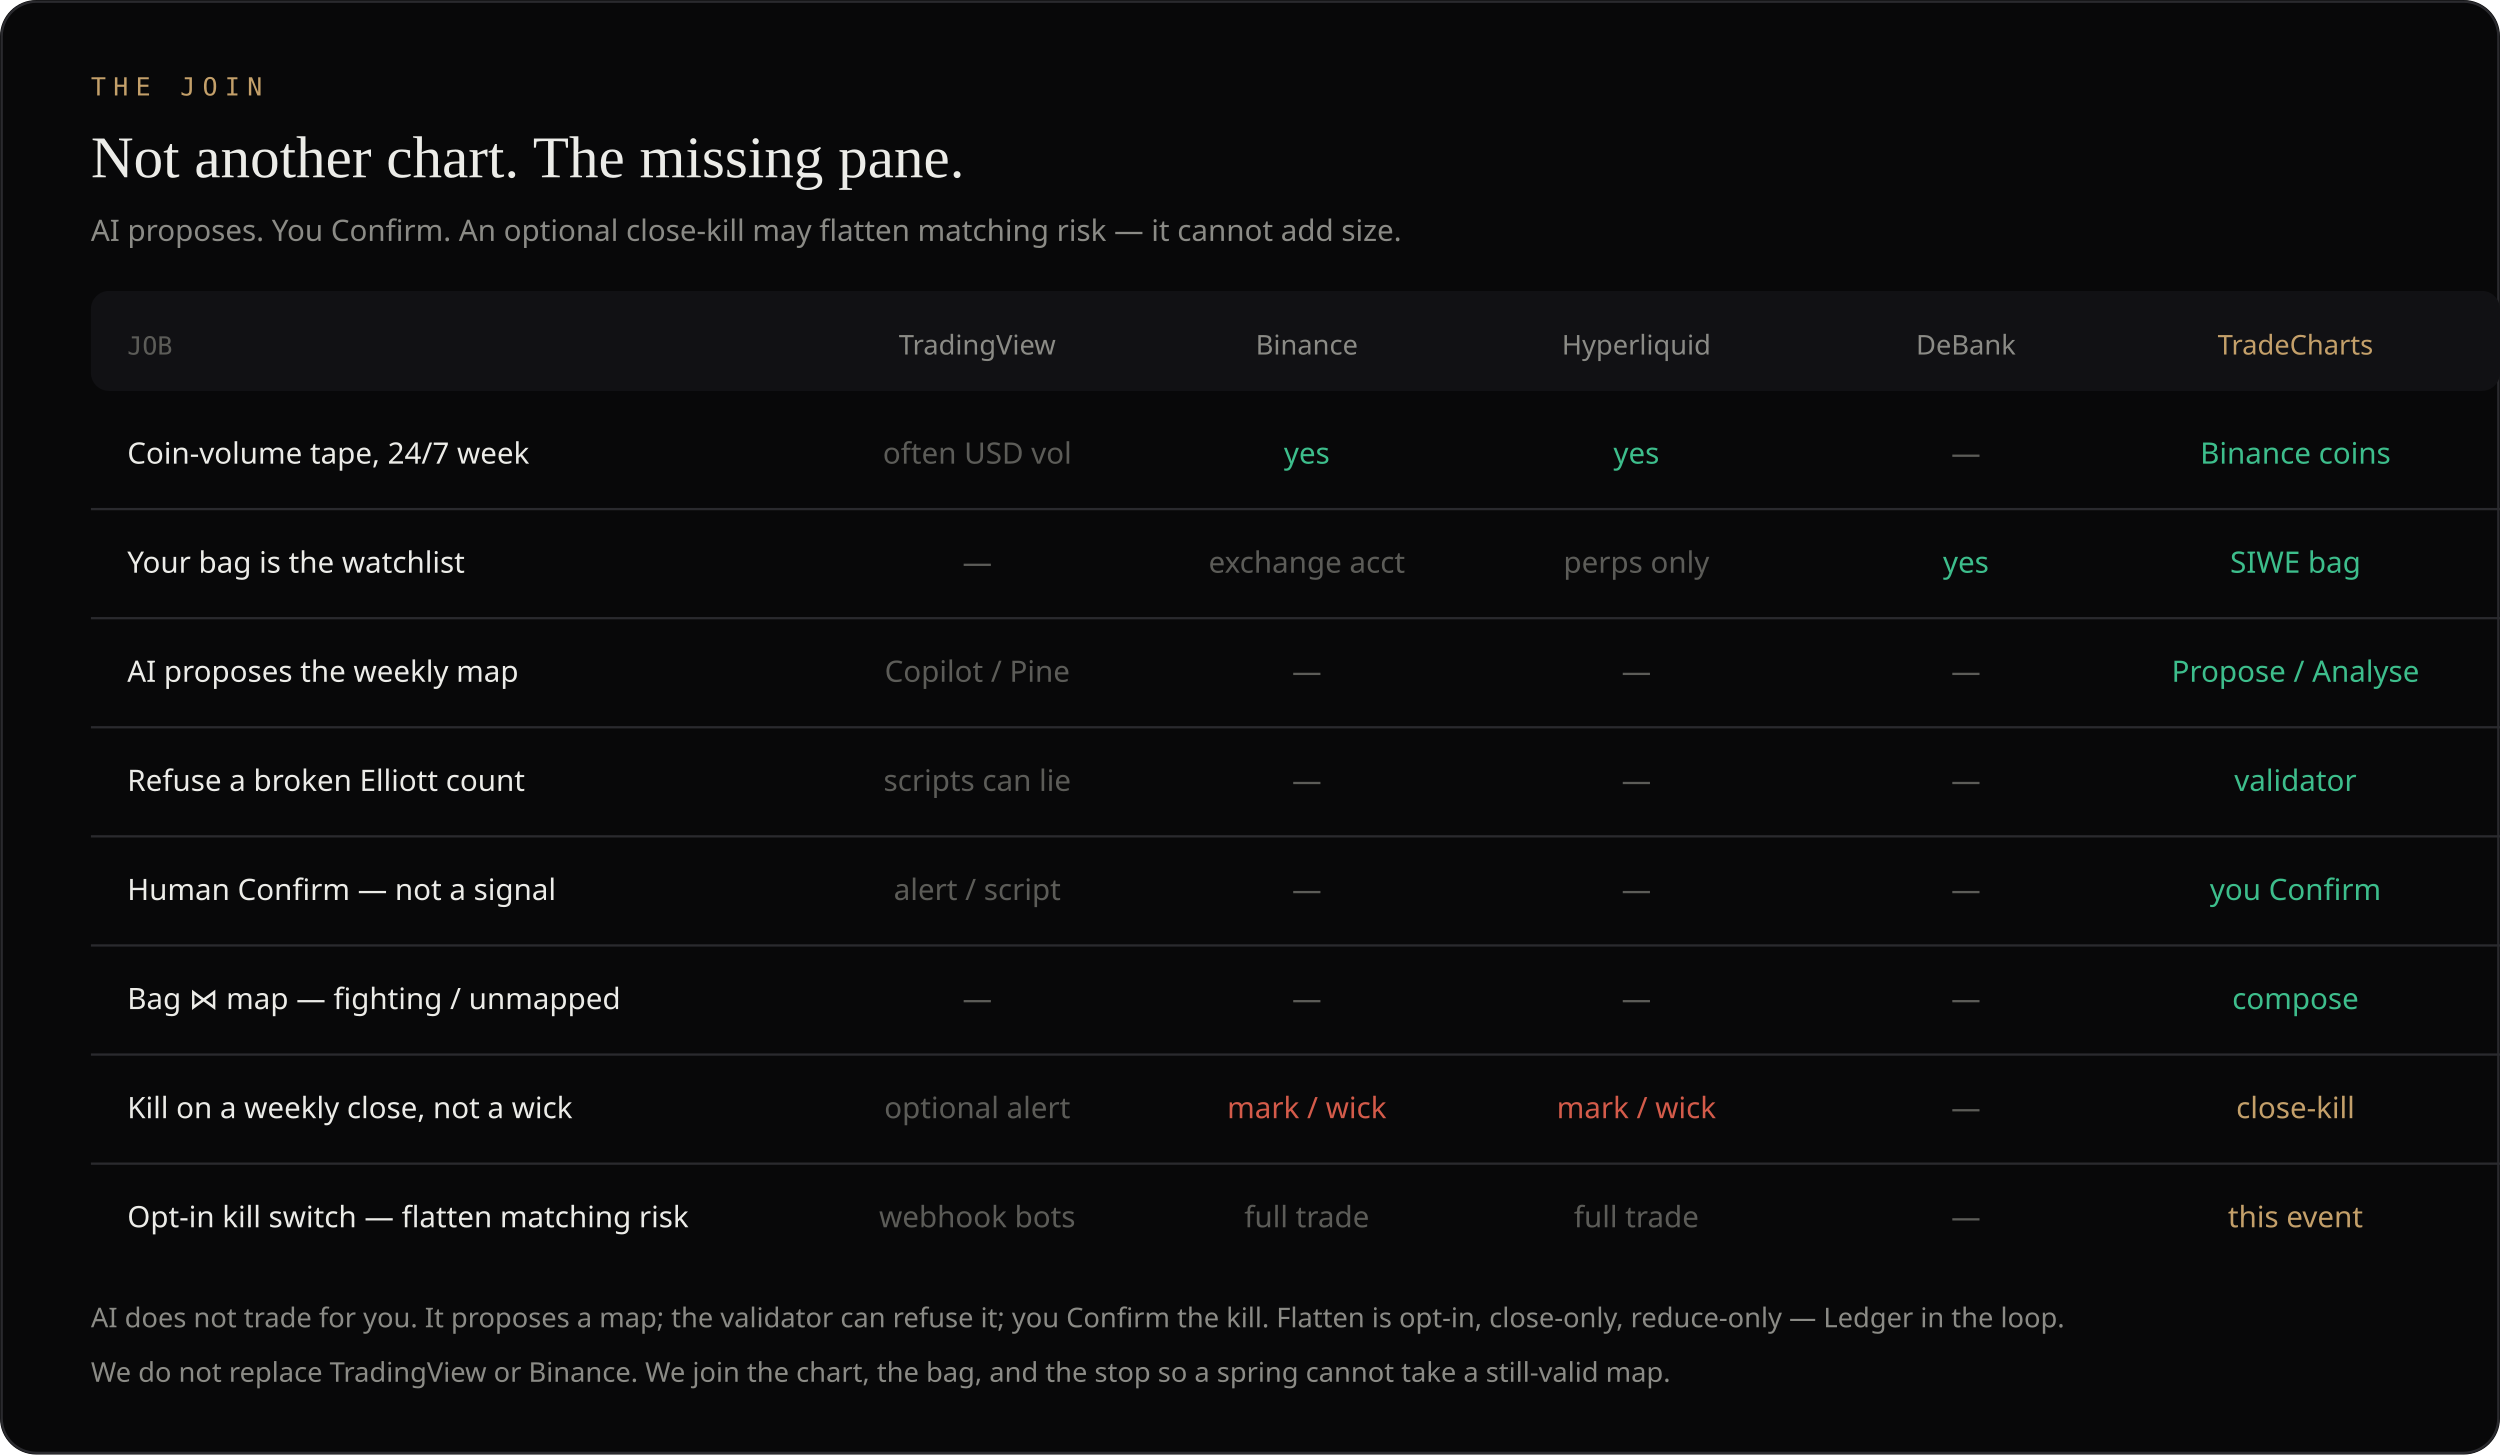
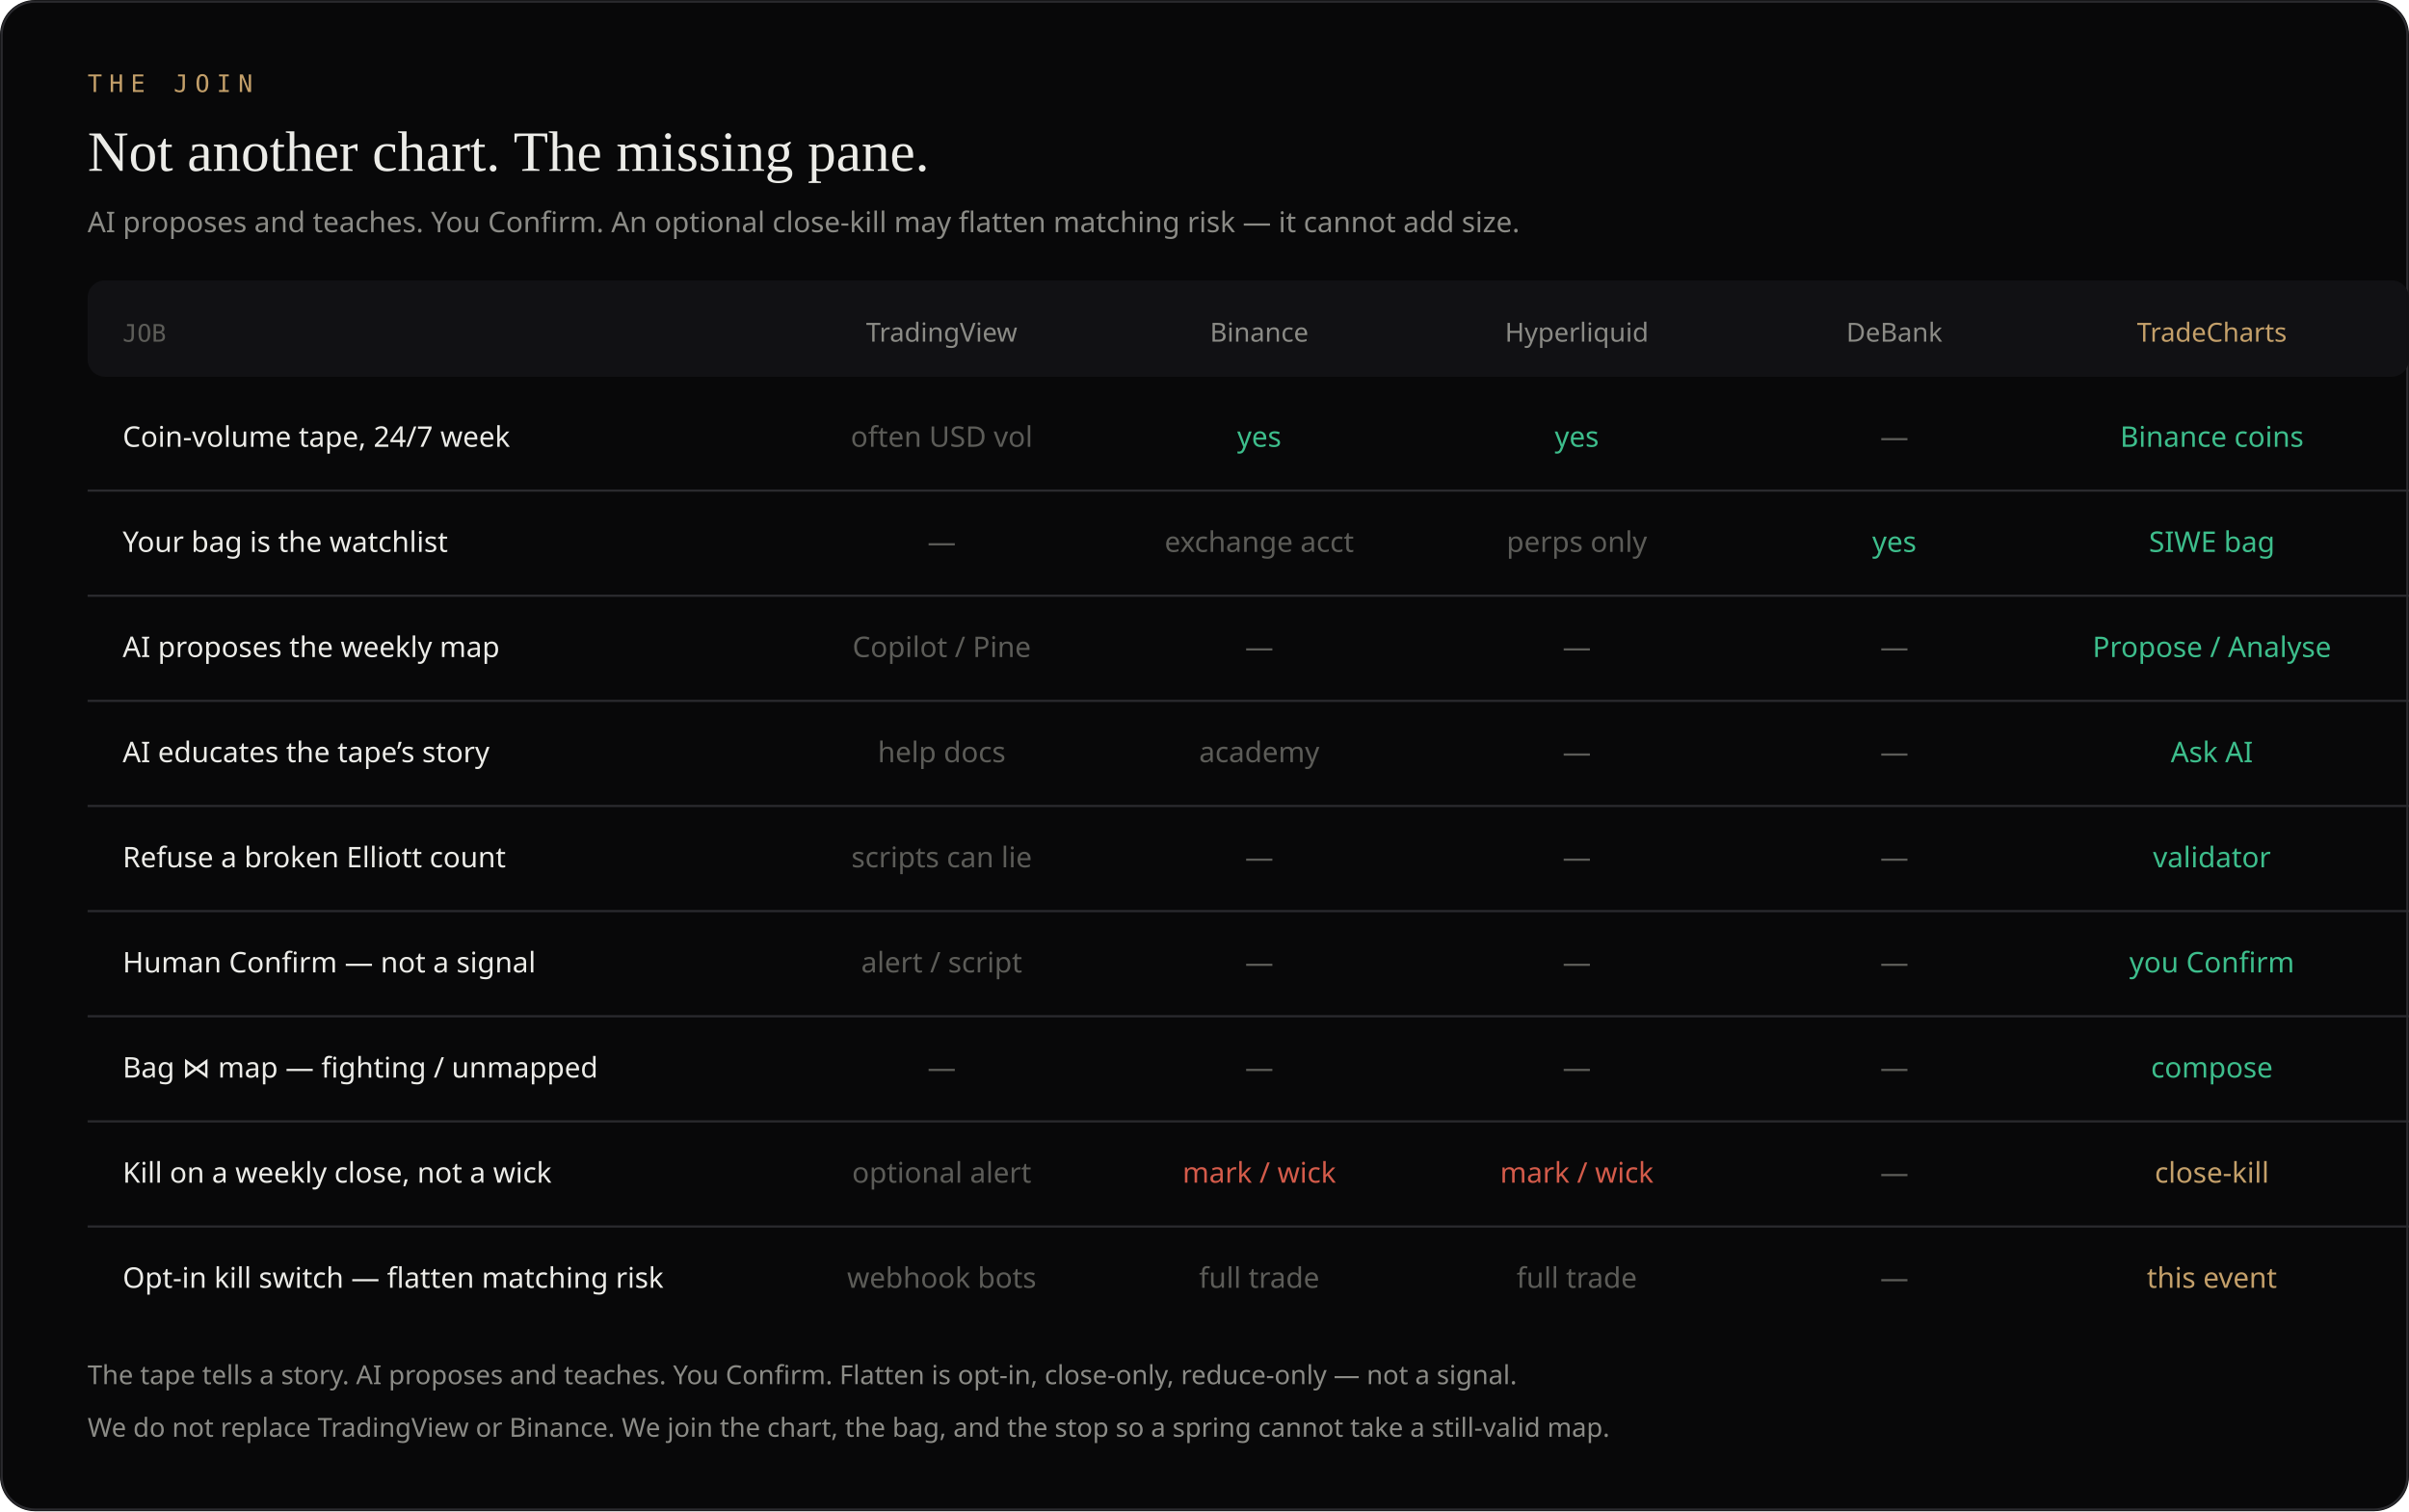
- <svg xmlns="http://www.w3.org/2000/svg" width="1100" height="640" viewBox="0 0 1100 640" role="img" aria-label="TradeCharts versus TradingView, Binance, Hyperliquid, and DeBank">
-   <rect width="1100" height="640" rx="16" fill="#080809" />
-   <rect x="0.75" y="0.75" width="1098.5" height="638.5" rx="15.25" fill="none" stroke="#2a2a2e" />
+ <svg xmlns="http://www.w3.org/2000/svg" width="1100" height="690" viewBox="0 0 1100 690" role="img" aria-label="TradeCharts versus TradingView, Binance, Hyperliquid, and DeBank">
+   <rect width="1100" height="690" rx="16" fill="#080809" />
+   <rect x="0.75" y="0.75" width="1098.5" height="688.5" rx="15.25" fill="none" stroke="#2a2a2e" />
  <text x="40" y="42" font-family="ui-monospace, SFMono-Regular, Menlo, Consolas, monospace" font-size="11" letter-spacing="3.2" fill="#c4a06a">THE JOIN</text>
  <text x="40" y="78" font-family="Georgia, 'Iowan Old Style', Times New Roman, serif" font-size="26" fill="#ecece8">Not another chart. The missing pane.</text>
-   <text x="40" y="106" font-family="ui-sans-serif, system-ui, Segoe UI, sans-serif" font-size="13" fill="#8b8b86">AI proposes. You Confirm. An optional close-kill may flatten matching risk — it cannot add size.</text>
+   <text x="40" y="106" font-family="ui-sans-serif, system-ui, Segoe UI, sans-serif" font-size="13" fill="#8b8b86">AI proposes and teaches. You Confirm. An optional close-kill may flatten matching risk — it cannot add size.</text>
  <rect x="40" y="128" width="1060" height="44" rx="8" fill="#111114" />
  <text x="56" y="156" font-family="ui-monospace, Menlo, Consolas, monospace" font-size="11" fill="#5c5c58">JOB</text>
  <text x="430" y="156" text-anchor="middle" font-family="ui-sans-serif, system-ui, sans-serif" font-size="12" fill="#8b8b86">TradingView</text>
  <text x="575" y="156" text-anchor="middle" font-family="ui-sans-serif, system-ui, sans-serif" font-size="12" fill="#8b8b86">Binance</text>
  <text x="720" y="156" text-anchor="middle" font-family="ui-sans-serif, system-ui, sans-serif" font-size="12" fill="#8b8b86">Hyperliquid</text>
  <text x="865" y="156" text-anchor="middle" font-family="ui-sans-serif, system-ui, sans-serif" font-size="12" fill="#8b8b86">DeBank</text>
  <text x="1010" y="156" text-anchor="middle" font-family="ui-sans-serif, system-ui, sans-serif" font-size="12" fill="#c4a06a">TradeCharts</text>
  <g font-family="ui-sans-serif, system-ui, sans-serif" font-size="13">
    <text x="56" y="204" fill="#ecece8">Coin-volume tape, 24/7 week</text>
    <text x="430" y="204" text-anchor="middle" fill="#5c5c58">often USD vol</text>
    <text x="575" y="204" text-anchor="middle" fill="#3dbe8c">yes</text>
    <text x="720" y="204" text-anchor="middle" fill="#3dbe8c">yes</text>
    <text x="865" y="204" text-anchor="middle" fill="#5c5c58">—</text>
    <text x="1010" y="204" text-anchor="middle" fill="#3dbe8c">Binance coins</text>
    <line x1="40" x2="1100" y1="224" y2="224" stroke="#2a2a2e" />
    <text x="56" y="252" fill="#ecece8">Your bag is the watchlist</text>
    <text x="430" y="252" text-anchor="middle" fill="#5c5c58">—</text>
    <text x="575" y="252" text-anchor="middle" fill="#5c5c58">exchange acct</text>
    <text x="720" y="252" text-anchor="middle" fill="#5c5c58">perps only</text>
    <text x="865" y="252" text-anchor="middle" fill="#3dbe8c">yes</text>
    <text x="1010" y="252" text-anchor="middle" fill="#3dbe8c">SIWE bag</text>
    <line x1="40" x2="1100" y1="272" y2="272" stroke="#2a2a2e" />
    <text x="56" y="300" fill="#ecece8">AI proposes the weekly map</text>
    <text x="430" y="300" text-anchor="middle" fill="#5c5c58">Copilot / Pine</text>
    <text x="575" y="300" text-anchor="middle" fill="#5c5c58">—</text>
    <text x="720" y="300" text-anchor="middle" fill="#5c5c58">—</text>
    <text x="865" y="300" text-anchor="middle" fill="#5c5c58">—</text>
    <text x="1010" y="300" text-anchor="middle" fill="#3dbe8c">Propose / Analyse</text>
    <line x1="40" x2="1100" y1="320" y2="320" stroke="#2a2a2e" />
-     <text x="56" y="348" fill="#ecece8">Refuse a broken Elliott count</text>
-     <text x="430" y="348" text-anchor="middle" fill="#5c5c58">scripts can lie</text>
-     <text x="575" y="348" text-anchor="middle" fill="#5c5c58">—</text>
+     <text x="56" y="348" fill="#ecece8">AI educates the tape’s story</text>
+     <text x="430" y="348" text-anchor="middle" fill="#5c5c58">help docs</text>
+     <text x="575" y="348" text-anchor="middle" fill="#5c5c58">academy</text>
    <text x="720" y="348" text-anchor="middle" fill="#5c5c58">—</text>
    <text x="865" y="348" text-anchor="middle" fill="#5c5c58">—</text>
-     <text x="1010" y="348" text-anchor="middle" fill="#3dbe8c">validator</text>
+     <text x="1010" y="348" text-anchor="middle" fill="#3dbe8c">Ask AI</text>
    <line x1="40" x2="1100" y1="368" y2="368" stroke="#2a2a2e" />
-     <text x="56" y="396" fill="#ecece8">Human Confirm — not a signal</text>
-     <text x="430" y="396" text-anchor="middle" fill="#5c5c58">alert / script</text>
+     <text x="56" y="396" fill="#ecece8">Refuse a broken Elliott count</text>
+     <text x="430" y="396" text-anchor="middle" fill="#5c5c58">scripts can lie</text>
    <text x="575" y="396" text-anchor="middle" fill="#5c5c58">—</text>
    <text x="720" y="396" text-anchor="middle" fill="#5c5c58">—</text>
    <text x="865" y="396" text-anchor="middle" fill="#5c5c58">—</text>
-     <text x="1010" y="396" text-anchor="middle" fill="#3dbe8c">you Confirm</text>
+     <text x="1010" y="396" text-anchor="middle" fill="#3dbe8c">validator</text>
    <line x1="40" x2="1100" y1="416" y2="416" stroke="#2a2a2e" />
-     <text x="56" y="444" fill="#ecece8">Bag ⋈ map — fighting / unmapped</text>
-     <text x="430" y="444" text-anchor="middle" fill="#5c5c58">—</text>
+     <text x="56" y="444" fill="#ecece8">Human Confirm — not a signal</text>
+     <text x="430" y="444" text-anchor="middle" fill="#5c5c58">alert / script</text>
    <text x="575" y="444" text-anchor="middle" fill="#5c5c58">—</text>
    <text x="720" y="444" text-anchor="middle" fill="#5c5c58">—</text>
    <text x="865" y="444" text-anchor="middle" fill="#5c5c58">—</text>
-     <text x="1010" y="444" text-anchor="middle" fill="#3dbe8c">compose</text>
+     <text x="1010" y="444" text-anchor="middle" fill="#3dbe8c">you Confirm</text>
    <line x1="40" x2="1100" y1="464" y2="464" stroke="#2a2a2e" />
-     <text x="56" y="492" fill="#ecece8">Kill on a weekly close, not a wick</text>
-     <text x="430" y="492" text-anchor="middle" fill="#5c5c58">optional alert</text>
-     <text x="575" y="492" text-anchor="middle" fill="#d45b4a">mark / wick</text>
-     <text x="720" y="492" text-anchor="middle" fill="#d45b4a">mark / wick</text>
+     <text x="56" y="492" fill="#ecece8">Bag ⋈ map — fighting / unmapped</text>
+     <text x="430" y="492" text-anchor="middle" fill="#5c5c58">—</text>
+     <text x="575" y="492" text-anchor="middle" fill="#5c5c58">—</text>
+     <text x="720" y="492" text-anchor="middle" fill="#5c5c58">—</text>
    <text x="865" y="492" text-anchor="middle" fill="#5c5c58">—</text>
-     <text x="1010" y="492" text-anchor="middle" fill="#c4a06a">close-kill</text>
+     <text x="1010" y="492" text-anchor="middle" fill="#3dbe8c">compose</text>
    <line x1="40" x2="1100" y1="512" y2="512" stroke="#2a2a2e" />
-     <text x="56" y="540" fill="#ecece8">Opt-in kill switch — flatten matching risk</text>
-     <text x="430" y="540" text-anchor="middle" fill="#5c5c58">webhook bots</text>
-     <text x="575" y="540" text-anchor="middle" fill="#5c5c58">full trade</text>
-     <text x="720" y="540" text-anchor="middle" fill="#5c5c58">full trade</text>
+     <text x="56" y="540" fill="#ecece8">Kill on a weekly close, not a wick</text>
+     <text x="430" y="540" text-anchor="middle" fill="#5c5c58">optional alert</text>
+     <text x="575" y="540" text-anchor="middle" fill="#d45b4a">mark / wick</text>
+     <text x="720" y="540" text-anchor="middle" fill="#d45b4a">mark / wick</text>
    <text x="865" y="540" text-anchor="middle" fill="#5c5c58">—</text>
-     <text x="1010" y="540" text-anchor="middle" fill="#c4a06a">this event</text>
+     <text x="1010" y="540" text-anchor="middle" fill="#c4a06a">close-kill</text>
+     <line x1="40" x2="1100" y1="560" y2="560" stroke="#2a2a2e" />
+     <text x="56" y="588" fill="#ecece8">Opt-in kill switch — flatten matching risk</text>
+     <text x="430" y="588" text-anchor="middle" fill="#5c5c58">webhook bots</text>
+     <text x="575" y="588" text-anchor="middle" fill="#5c5c58">full trade</text>
+     <text x="720" y="588" text-anchor="middle" fill="#5c5c58">full trade</text>
+     <text x="865" y="588" text-anchor="middle" fill="#5c5c58">—</text>
+     <text x="1010" y="588" text-anchor="middle" fill="#c4a06a">this event</text>
  </g>
-   <text x="40" y="584" font-family="ui-sans-serif, system-ui, sans-serif" font-size="12" fill="#8b8b86">AI does not trade for you. It proposes a map; the validator can refuse it; you Confirm the kill. Flatten is opt-in, close-only, reduce-only — Ledger in the loop.</text>
-   <text x="40" y="608" font-family="ui-sans-serif, system-ui, sans-serif" font-size="12" fill="#8b8b86">We do not replace TradingView or Binance. We join the chart, the bag, and the stop so a spring cannot take a still-valid map.</text>
+   <text x="40" y="632" font-family="ui-sans-serif, system-ui, sans-serif" font-size="12" fill="#8b8b86">The tape tells a story. AI proposes and teaches. You Confirm. Flatten is opt-in, close-only, reduce-only — not a signal.</text>
+   <text x="40" y="656" font-family="ui-sans-serif, system-ui, sans-serif" font-size="12" fill="#8b8b86">We do not replace TradingView or Binance. We join the chart, the bag, and the stop so a spring cannot take a still-valid map.</text>
</svg>
